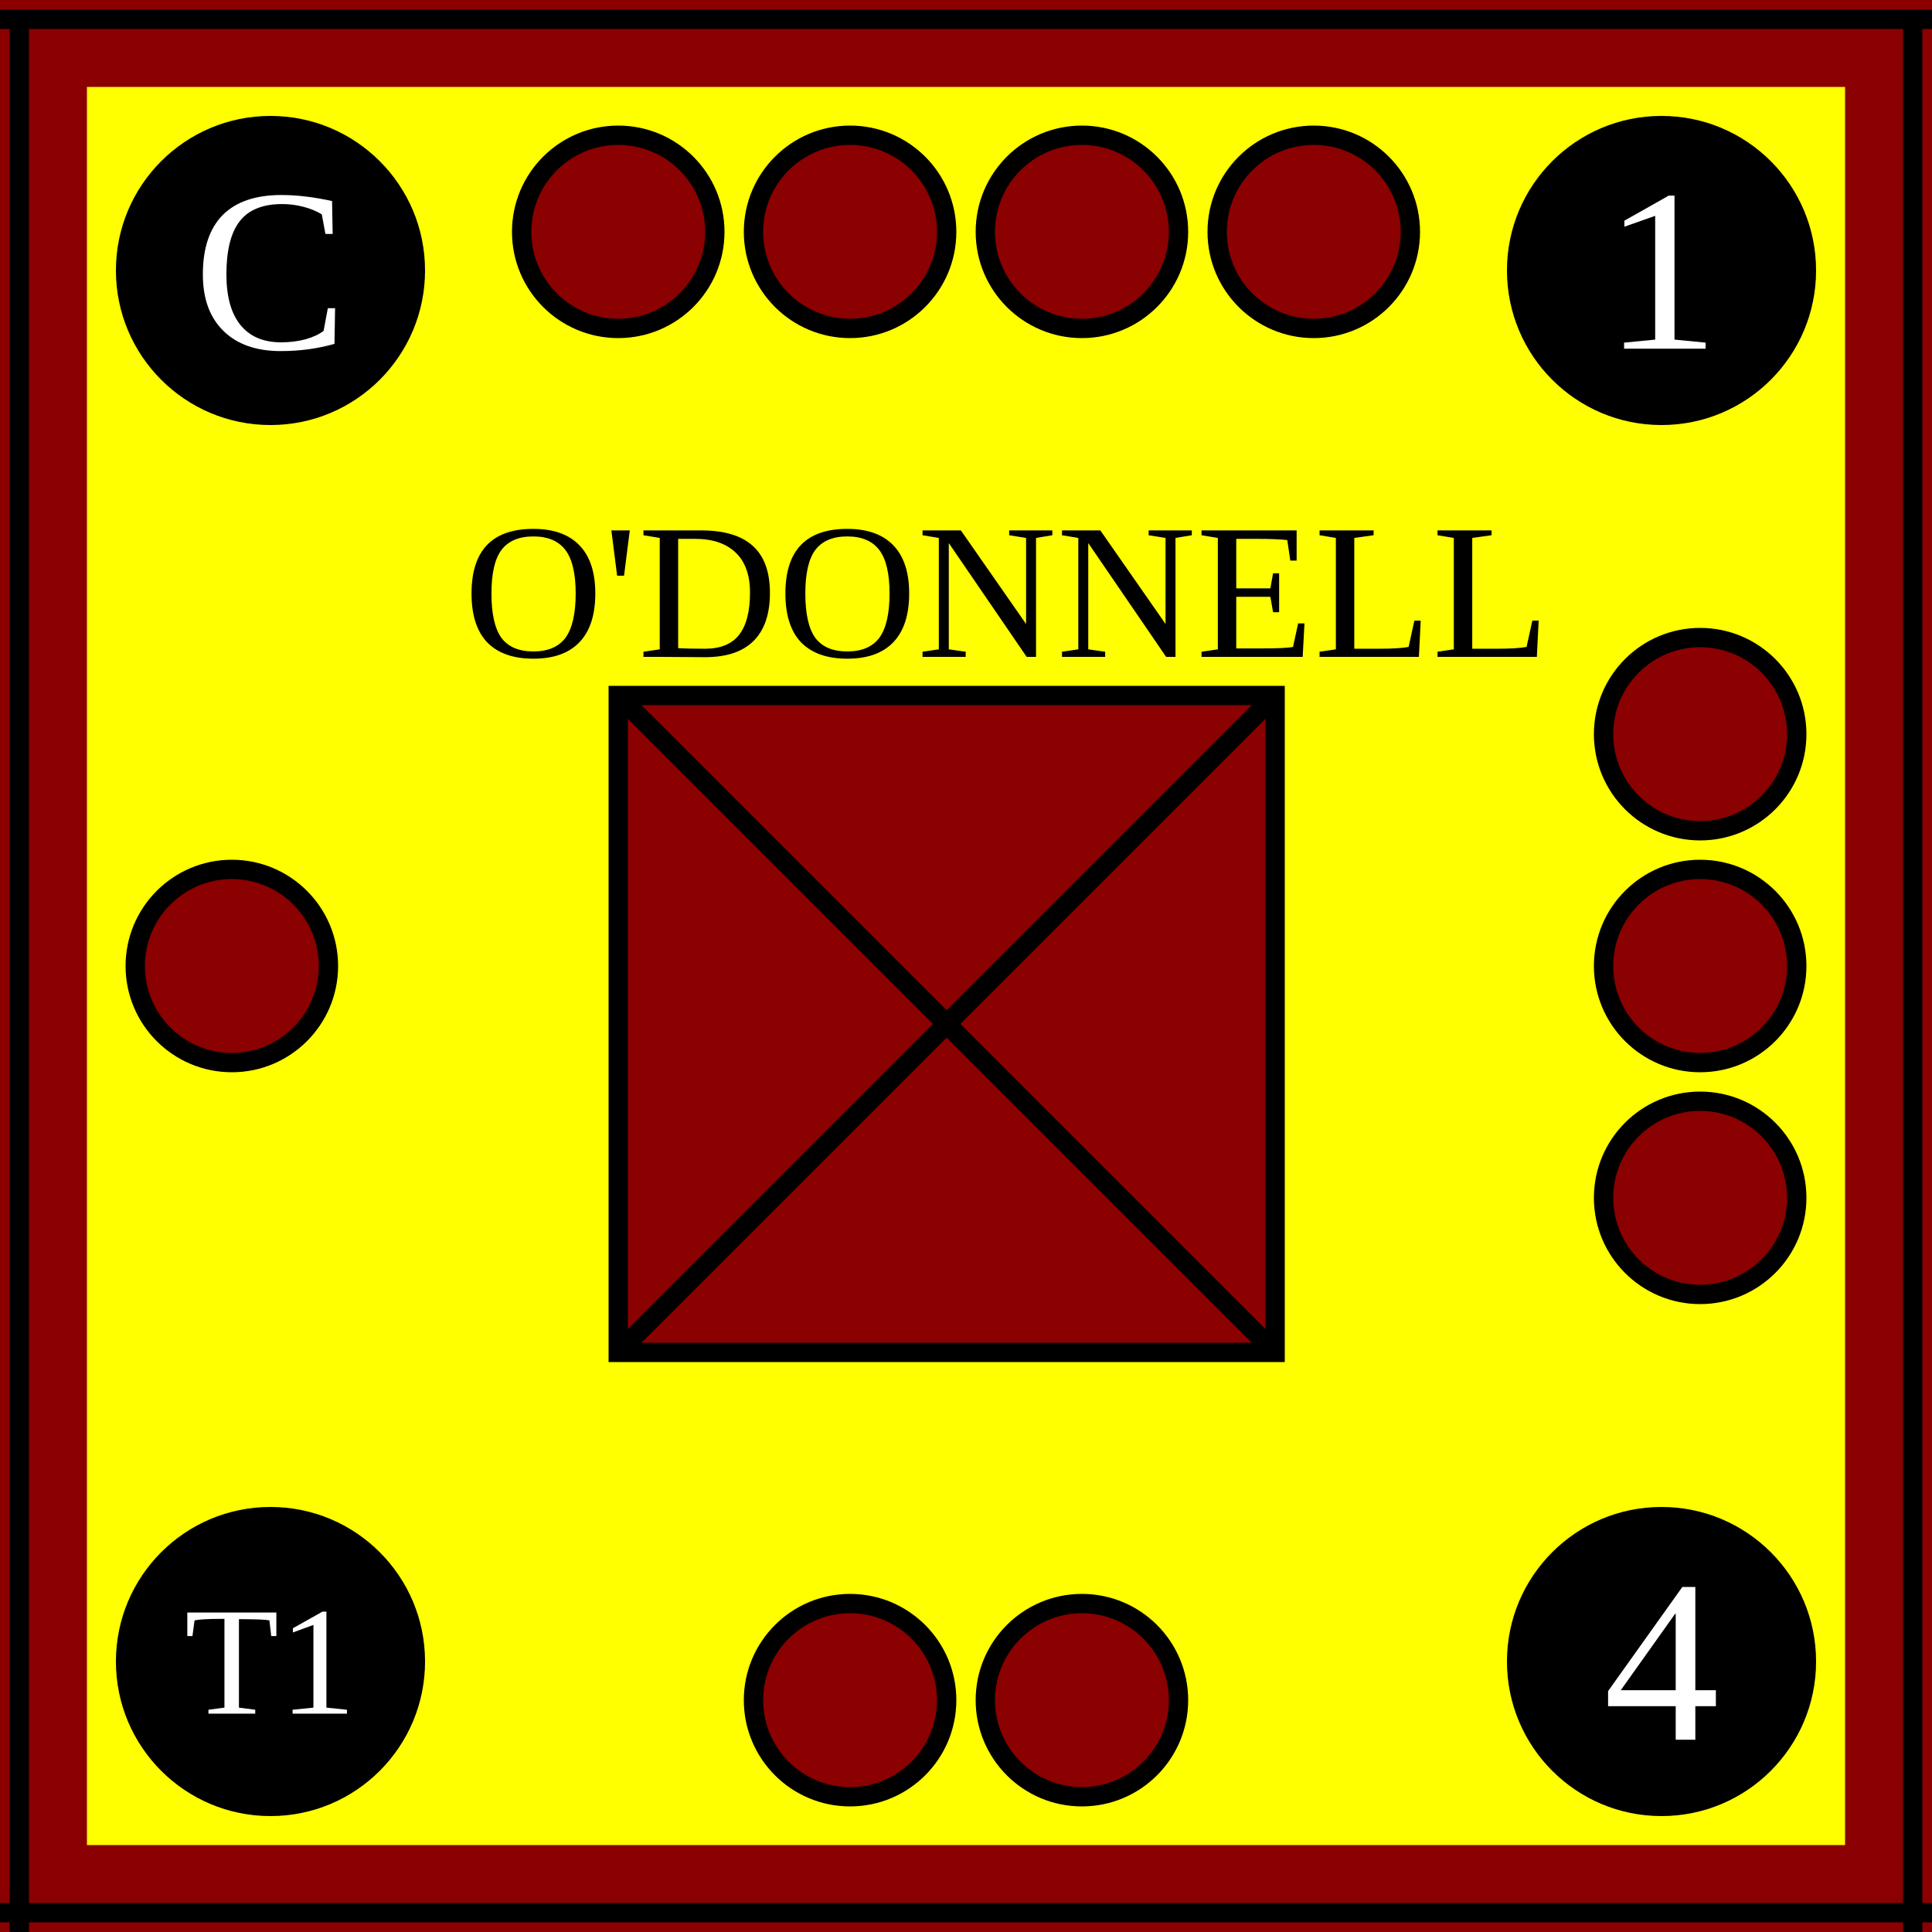
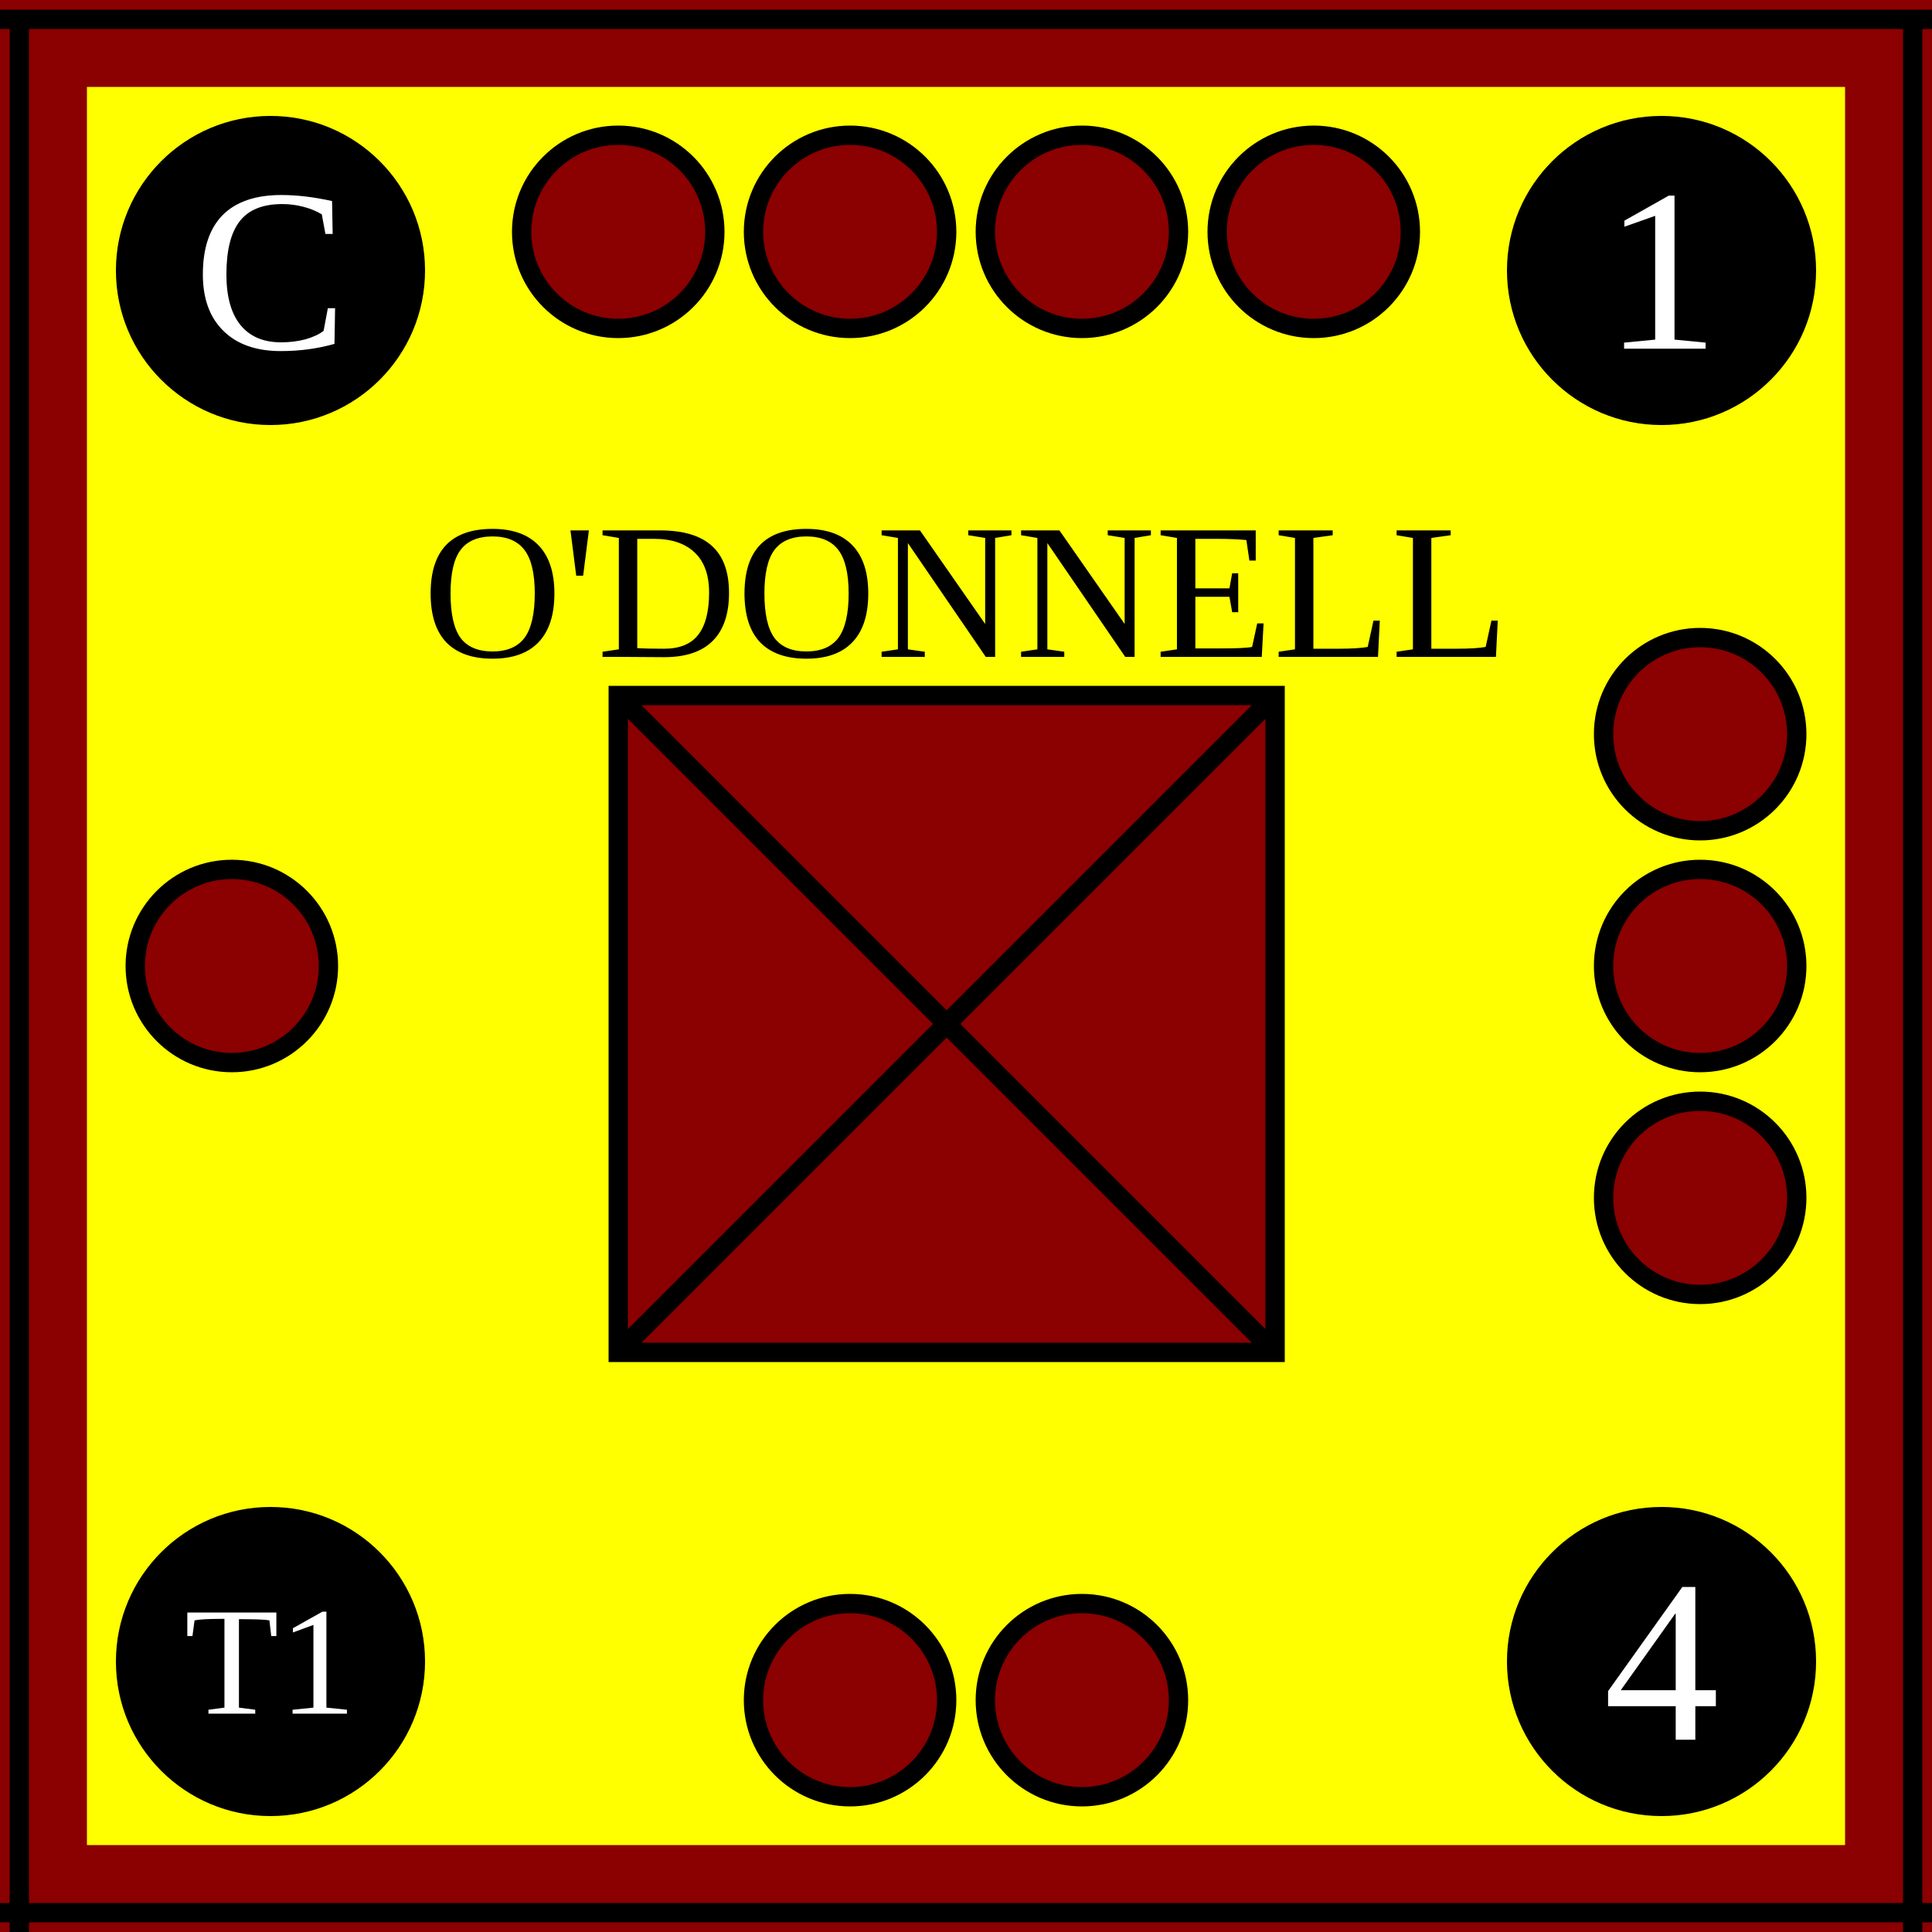
<svg xmlns="http://www.w3.org/2000/svg" width="100" height="100">
  <g id="background">
    <rect id="O'Donnell" class="Spanish" x="0" y="0" width="100%" height="100%" fill="yellow" stroke="darkred" stroke-width="9" />
  </g>
  <g id="border">
    <line x1="0" y1="1" x2="100" y2="1" stroke="black" />
    <line x1="1" y1="1" x2="1" y2="100" stroke="black" />
    <line x1="0" y1="99" x2="100" y2="99" stroke="black" />
    <line x1="99" y1="1" x2="99" y2="100" stroke="black" />
  </g>
-   <g id="symbol">
-     <text x="24" y="34" font-size="10">O'DONNELL</text>
+   <g id="symbol" text-anchor="middle">
+     <text x="50%" y="34" font-size="10">O'DONNELL</text>
    <rect x="32" y="36" width="34" height="34" fill="darkred" stroke="black" />
    <line x1="32" y1="36" x2="66" y2="70" stroke="black" />
    <line x1="32" y1="70" x2="66" y2="36" stroke="black" />
  </g>
  <g id="attributes" text-anchor="middle" dominant-baseline="central" font-size="12" fill="black">
    <g id="initiative">
      <circle cx="14" cy="14" r="8" />
      <text x="14" y="14" fill="white">C</text>
    </g>
    <g id="firepower">
      <circle cx="86" cy="14" r="8" />
      <text x="86" y="14" fill="white">1</text>
    </g>
    <g id="movement">
      <circle cx="86" cy="86" r="8" />
      <text x="86" y="86" fill="white">4</text>
    </g>
    <g id="arrival">
      <circle cx="14" cy="86" r="8" />
      <text x="14" y="86" font-size="8" fill="white">T1</text>
    </g>
  </g>
  <g id="pips" stroke="black" fill="darkred">
    <g id="strength4">
      <circle id="topleftouter" cx="32" cy="12" r="5" />
      <circle id="topleftinner" cx="44" cy="12" r="5" />
      <circle id="toprightinner" cx="56" cy="12" r="5" />
      <circle id="toprightouter" cx="68" cy="12" r="5" />
    </g>
    <g id="strength3">
      <circle id="righttop" cx="88" cy="38" r="5" />
      <circle id="rightcenter" cx="88" cy="50" r="5" />
      <circle id="rightbottom" cx="88" cy="62" r="5" />
    </g>
    <g id="strength2">
      <circle id="bottomleft" cx="44" cy="88" r="5" />
      <circle id="bottomright" cx="56" cy="88" r="5" />
    </g>
    <g id="strength1">
      <circle id="leftcenter" cx="12" cy="50" r="5" />
    </g>
  </g>
</svg>
